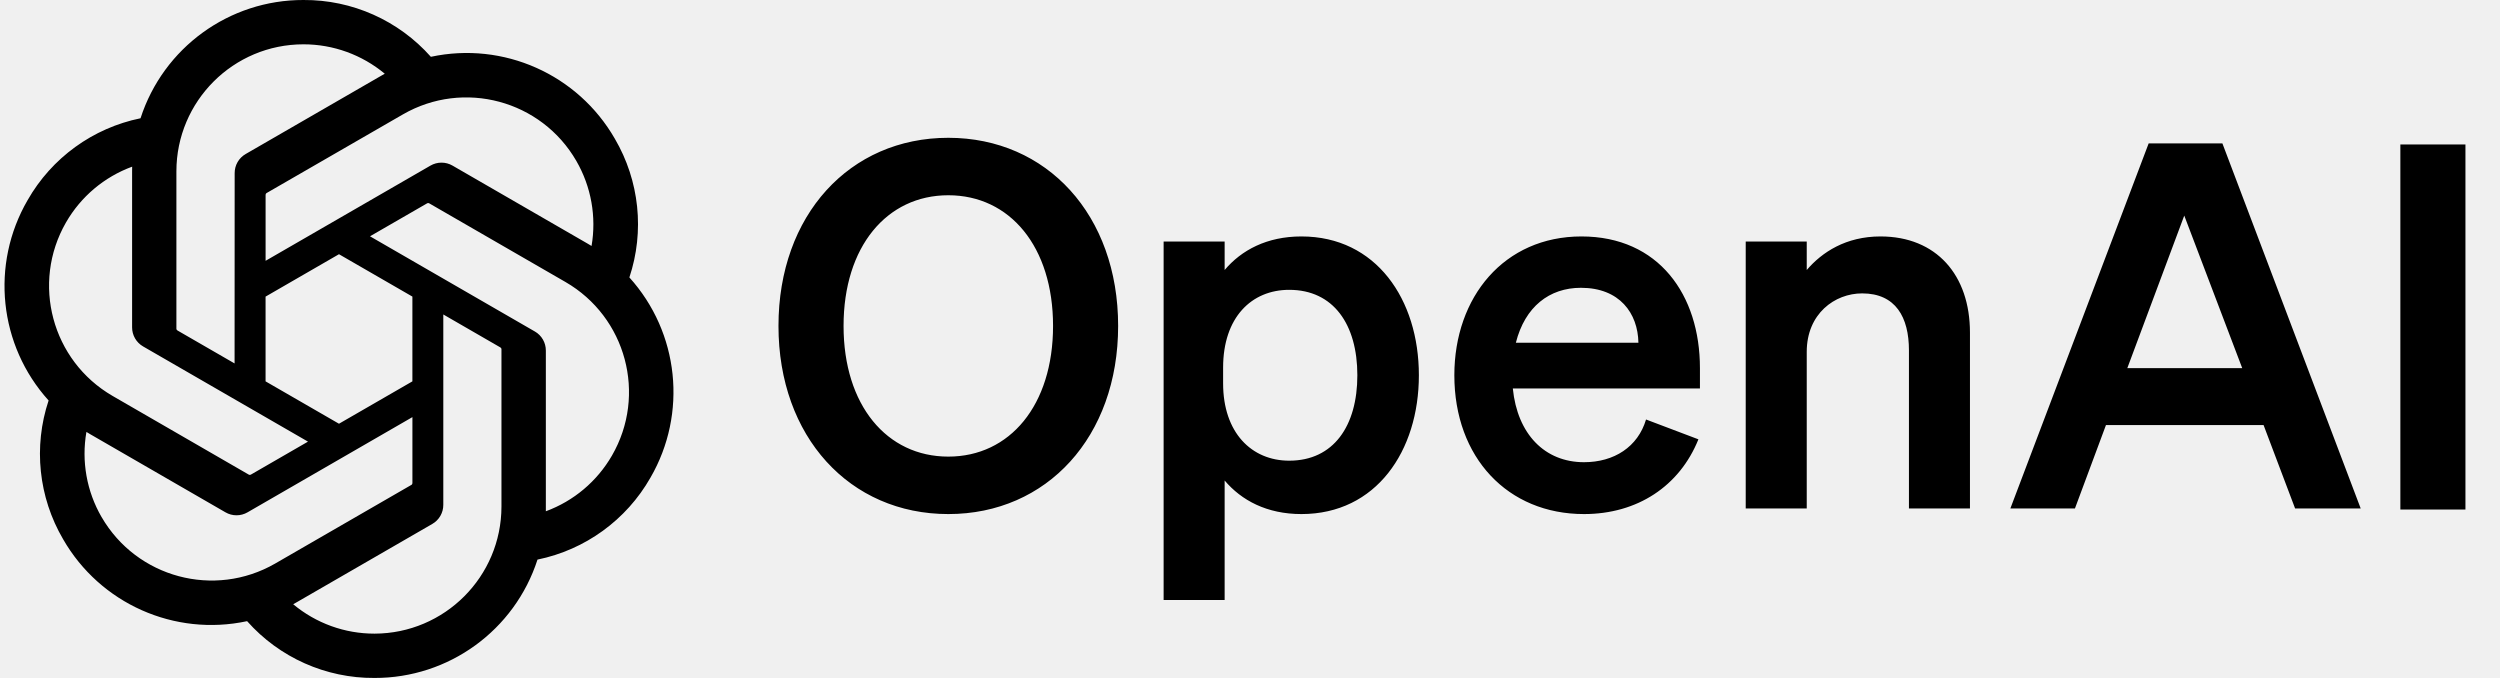
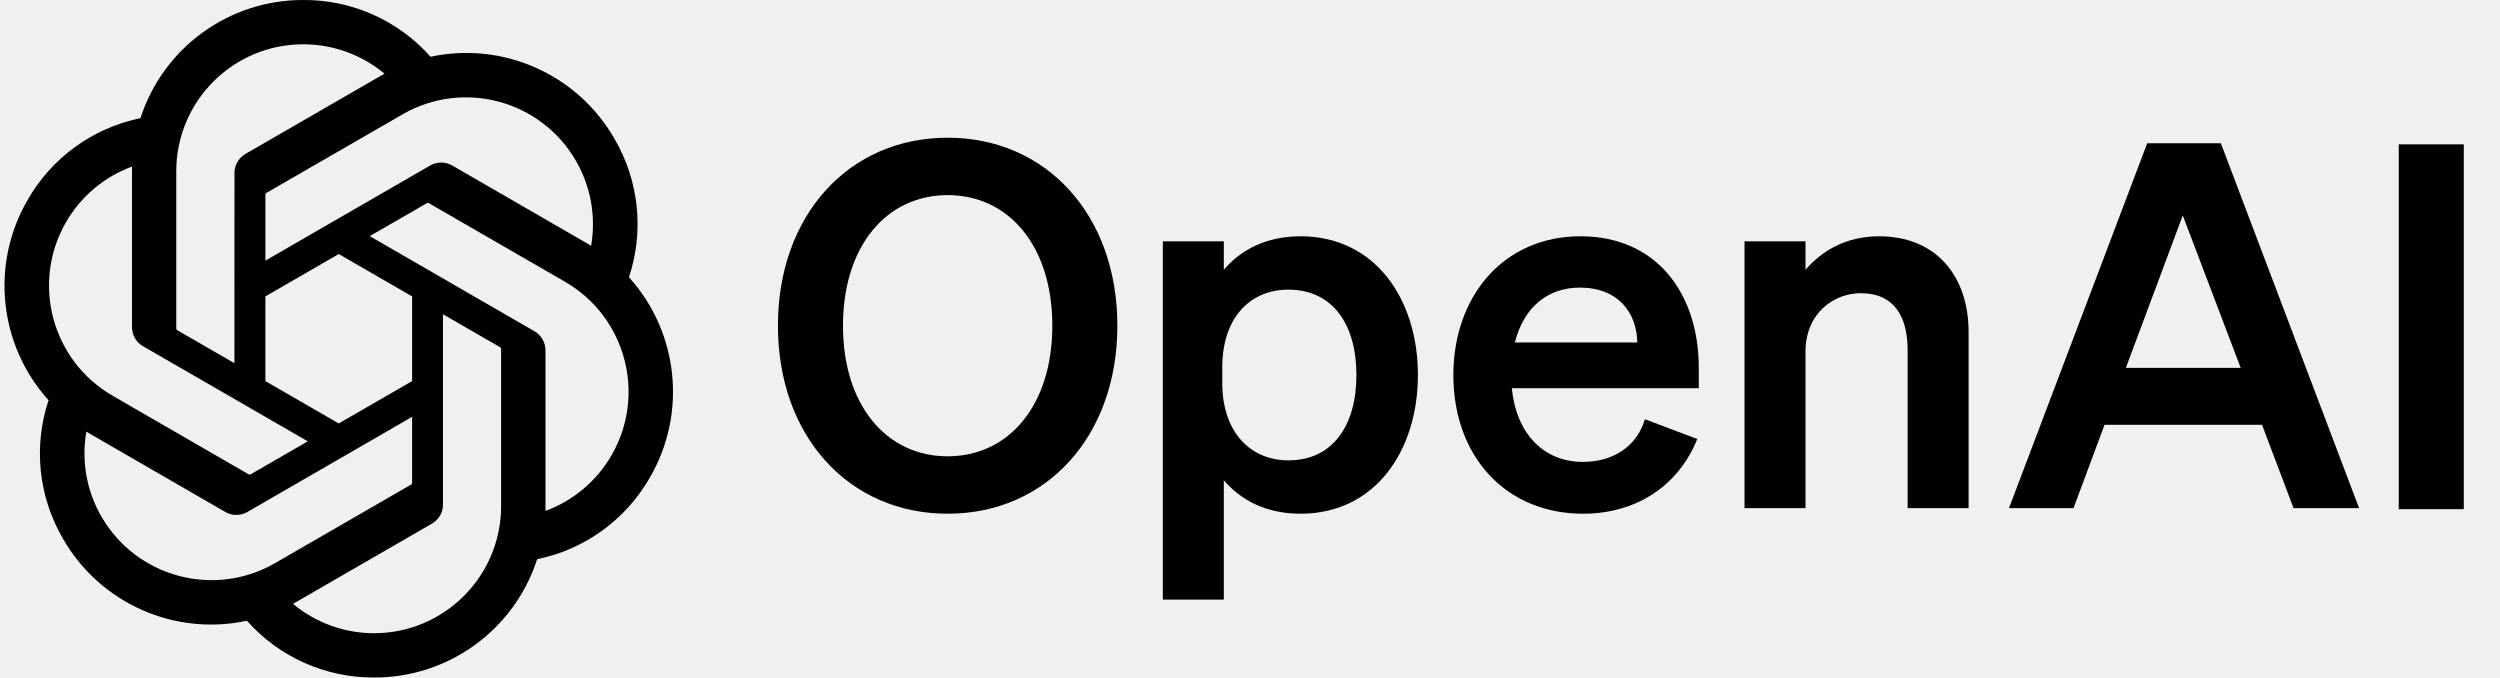
- <svg xmlns="http://www.w3.org/2000/svg" viewBox="0 0 1180 320">
-   <path d="M367.44 153.84c0 52.32 33.6 88.8 80.16 88.8s80.16-36.48 80.16-88.8-33.6-88.8-80.16-88.8-80.16 36.48-80.16 88.8zm129.6 0c0 37.44-20.4 61.68-49.44 61.68s-49.44-24.24-49.44-61.68 20.4-61.68 49.44-61.68 49.44 24.24 49.44 61.68zM614.27 242.64c35.28 0 55.44-29.76 55.44-65.52s-20.16-65.52-55.44-65.52c-16.32 0-28.32 6.48-36.24 15.84V114h-28.8v169.2h28.8v-56.4c7.92 9.36 19.92 15.84 36.24 15.84zm-36.96-69.12c0-23.76 13.44-36.72 31.2-36.72 20.88 0 32.16 16.32 32.16 40.32s-11.28 40.32-32.16 40.32c-17.76 0-31.2-13.2-31.2-36.48zM747.65 242.64c25.2 0 45.12-13.2 54-35.28L776.93 198c-3.84 12.96-15.12 20.16-29.28 20.16-18.48 0-31.44-13.2-33.6-34.8h88.32v-9.6c0-34.56-19.44-62.16-55.92-62.16s-60 28.56-60 65.52c0 38.88 25.2 65.52 61.2 65.52zm-1.44-106.8c18.24 0 26.88 12 27.12 25.92h-57.84c4.32-17.04 15.84-25.92 30.72-25.92zM823.98 240h28.8v-73.92c0-18 13.2-27.6 26.16-27.6 15.84 0 22.08 11.28 22.08 26.88V240h28.8v-83.04c0-27.12-15.84-45.36-42.24-45.36-16.32 0-27.6 7.44-34.8 15.84V114h-28.8zM1014.17 67.68 948.89 240h30.48l14.64-39.36h74.4l14.88 39.36h30.96l-65.28-172.32zm16.8 34.08 27.36 72h-54.24zM1163.69 68.18h-30.72V240.5h30.72zM297.06 130.97a79.712 79.712 0 0 0-6.85-65.48c-17.46-30.4-52.56-46.04-86.84-38.68A79.747 79.747 0 0 0 143.24 0C108.2-.08 77.11 22.48 66.33 55.82a79.754 79.754 0 0 0-53.31 38.67c-17.59 30.32-13.58 68.54 9.92 94.54a79.712 79.712 0 0 0 6.85 65.48c17.46 30.4 52.56 46.04 86.84 38.68a79.687 79.687 0 0 0 60.13 26.8c35.06.09 66.16-22.49 76.94-55.86a79.754 79.754 0 0 0 53.31-38.67c17.57-30.32 13.55-68.51-9.94-94.51zM176.78 299.08a59.77 59.77 0 0 1-38.39-13.88c.49-.26 1.34-.73 1.89-1.07l63.72-36.8a10.36 10.36 0 0 0 5.24-9.07v-89.83l26.93 15.55c.29.14.48.42.52.74v74.39c-.04 33.08-26.83 59.9-59.91 59.97zM47.94 244.05a59.71 59.71 0 0 1-7.15-40.18c.47.28 1.3.79 1.89 1.13l63.72 36.8c3.23 1.89 7.23 1.89 10.47 0l77.79-44.92v31.1c.02.32-.13.63-.38.83L129.87 266c-28.69 16.52-65.33 6.7-81.92-21.95zM31.17 104.96c7-12.16 18.05-21.46 31.21-26.29 0 .55-.03 1.52-.03 2.2v73.61c-.02 3.74 1.98 7.21 5.23 9.06l77.79 44.91L118.44 224c-.27.18-.61.21-.91.08l-64.42-37.22c-28.63-16.58-38.45-53.21-21.95-81.89zm221.26 51.49-77.79-44.92 26.93-15.54c.27-.18.61-.21.91-.08l64.42 37.19c28.68 16.57 38.51 53.26 21.94 81.94a59.94 59.94 0 0 1-31.2 26.28v-75.81c.03-3.74-1.96-7.2-5.2-9.06zm26.8-40.34c-.47-.29-1.3-.79-1.89-1.13l-63.72-36.8a10.375 10.375 0 0 0-10.47 0l-77.79 44.92V92c-.02-.32.13-.63.38-.83l64.41-37.16c28.69-16.55 65.37-6.7 81.91 22a59.95 59.95 0 0 1 7.15 40.1zm-168.51 55.43-26.94-15.55a.943.943 0 0 1-.52-.74V80.86c.02-33.12 26.89-59.96 60.01-59.94 14.01 0 27.57 4.92 38.34 13.88-.49.26-1.33.73-1.89 1.07L116 72.67a10.344 10.344 0 0 0-5.24 9.06l-.04 89.79zM125.35 140 160 119.99l34.65 20V180L160 200l-34.65-20z" />
+ <svg xmlns="http://www.w3.org/2000/svg" width="369" height="100" viewBox="0 0 369 100" fill="none">
+   <g clip-path="url(#clip0_1352_625)">
+     <path d="M114.824 48.075C114.824 64.425 125.324 75.825 139.874 75.825C154.424 75.825 164.924 64.425 164.924 48.075C164.924 31.725 154.424 20.325 139.874 20.325C125.324 20.325 114.824 31.725 114.824 48.075ZM155.324 48.075C155.324 59.775 148.949 67.35 139.874 67.35C130.799 67.35 124.424 59.775 124.424 48.075C124.424 36.375 130.799 28.8 139.874 28.8C148.949 28.8 155.324 36.375 155.324 48.075Z" fill="black" />
+     <path d="M191.958 75.825C202.983 75.825 209.283 66.525 209.283 55.35C209.283 44.175 202.983 34.875 191.958 34.875C186.858 34.875 183.108 36.9 180.633 39.825V35.625H171.633V88.5H180.633V70.875C183.108 73.8 186.858 75.825 191.958 75.825ZM180.408 54.225C180.408 46.8 184.608 42.75 190.158 42.75C196.683 42.75 200.208 47.85 200.208 55.35C200.208 62.85 196.683 67.95 190.158 67.95C184.608 67.95 180.408 63.825 180.408 56.55V54.225Z" fill="black" />
+     <path d="M233.641 75.825C241.516 75.825 247.741 71.7 250.516 64.8L242.791 61.875C241.591 65.925 238.066 68.175 233.641 68.175C227.866 68.175 223.816 64.05 223.141 57.3H250.741V54.3C250.741 43.5 244.666 34.875 233.266 34.875C221.866 34.875 214.516 43.8 214.516 55.35C214.516 67.5 222.391 75.825 233.641 75.825ZM233.191 42.45C238.891 42.45 241.591 46.2 241.666 50.55H223.591C224.941 45.225 228.541 42.45 233.191 42.45Z" fill="black" />
+     <path d="M257.492 75H266.492V51.9C266.492 46.275 270.617 43.275 274.667 43.275C279.617 43.275 281.567 46.8 281.567 51.675V75H290.567V49.05C290.567 40.575 285.617 34.875 277.367 34.875C272.267 34.875 268.742 37.2 266.492 39.825V35.625H257.492V75Z" fill="black" />
+     <path d="M316.927 21.15L296.527 75H306.052L310.627 62.7H333.877L338.527 75H348.202L327.802 21.15H316.927ZM322.177 31.8L330.727 54.3H313.777L322.177 31.8Z" fill="black" />
+     <path d="M363.655 21.306H354.055V75.156H363.655V21.306Z" fill="black" />
+     <path d="M92.83 40.928C95.099 34.119 94.317 26.659 90.689 20.466C85.233 10.966 74.264 6.078 63.552 8.378C58.786 3.009 51.939 -0.044 44.761 -2.44586e-05C33.811 -0.025 24.095 7.025 20.727 17.444C13.692 18.884 7.62 23.288 4.067 29.528C-1.43 39.003 -0.176 50.947 7.167 59.072C4.899 65.881 5.68 73.341 9.308 79.534C14.764 89.034 25.733 93.922 36.445 91.622C41.208 96.991 48.058 100.044 55.236 99.997C66.192 100.025 75.911 92.969 79.28 82.541C86.314 81.1 92.386 76.697 95.939 70.456C101.43 60.981 100.174 49.047 92.833 40.922L92.83 40.928ZM55.242 93.463C50.858 93.469 46.611 91.934 43.245 89.125C43.398 89.044 43.664 88.897 43.836 88.791L63.748 77.291C64.767 76.713 65.392 75.628 65.386 74.456V46.384L73.802 51.244C73.892 51.288 73.952 51.375 73.964 51.475V74.722C73.952 85.059 65.58 93.441 55.242 93.463ZM14.98 76.266C12.783 72.472 11.992 68.025 12.745 63.709C12.892 63.797 13.152 63.956 13.336 64.062L33.248 75.562C34.258 76.153 35.508 76.153 36.52 75.562L60.83 61.525V71.244C60.836 71.344 60.789 71.441 60.711 71.503L40.583 83.125C31.617 88.287 20.167 85.219 14.983 76.266H14.98ZM9.739 32.8C11.927 29 15.38 26.094 19.492 24.584C19.492 24.756 19.483 25.059 19.483 25.272V48.275C19.477 49.444 20.102 50.528 21.117 51.106L45.427 65.141L37.011 70C36.927 70.056 36.82 70.066 36.727 70.025L16.595 58.394C7.649 53.212 4.58 41.766 9.736 32.803L9.739 32.8ZM78.883 48.891L54.574 34.853L62.989 29.997C63.074 29.941 63.18 29.931 63.273 29.972L83.405 41.594C92.367 46.772 95.439 58.237 90.261 67.2C88.07 70.994 84.62 73.9 80.511 75.412V51.722C80.52 50.553 79.898 49.472 78.886 48.891H78.883ZM87.258 36.284C87.111 36.194 86.852 36.038 86.667 35.931L66.755 24.431C65.745 23.841 64.495 23.841 63.483 24.431L39.173 38.469V28.75C39.167 28.65 39.214 28.553 39.292 28.491L59.42 16.878C68.386 11.706 79.849 14.784 85.017 23.753C87.202 27.541 87.992 31.975 87.252 36.284H87.258ZM34.599 53.606L26.18 48.747C26.089 48.703 26.03 48.616 26.017 48.516V25.269C26.023 14.919 34.42 6.531 44.77 6.537C49.148 6.537 53.386 8.075 56.752 10.875C56.599 10.956 56.336 11.103 56.161 11.209L36.248 22.709C35.23 23.288 34.605 24.369 34.611 25.541L34.599 53.6V53.606ZM39.17 43.75L49.998 37.497L60.827 43.747V56.25L49.998 62.5L39.17 56.25V43.75Z" fill="black" />
+   </g>
+   <defs>
+     <clipPath id="clip0_1352_625">
+       <rect width="368.75" height="100" fill="white" />
+     </clipPath>
+   </defs>
</svg>
